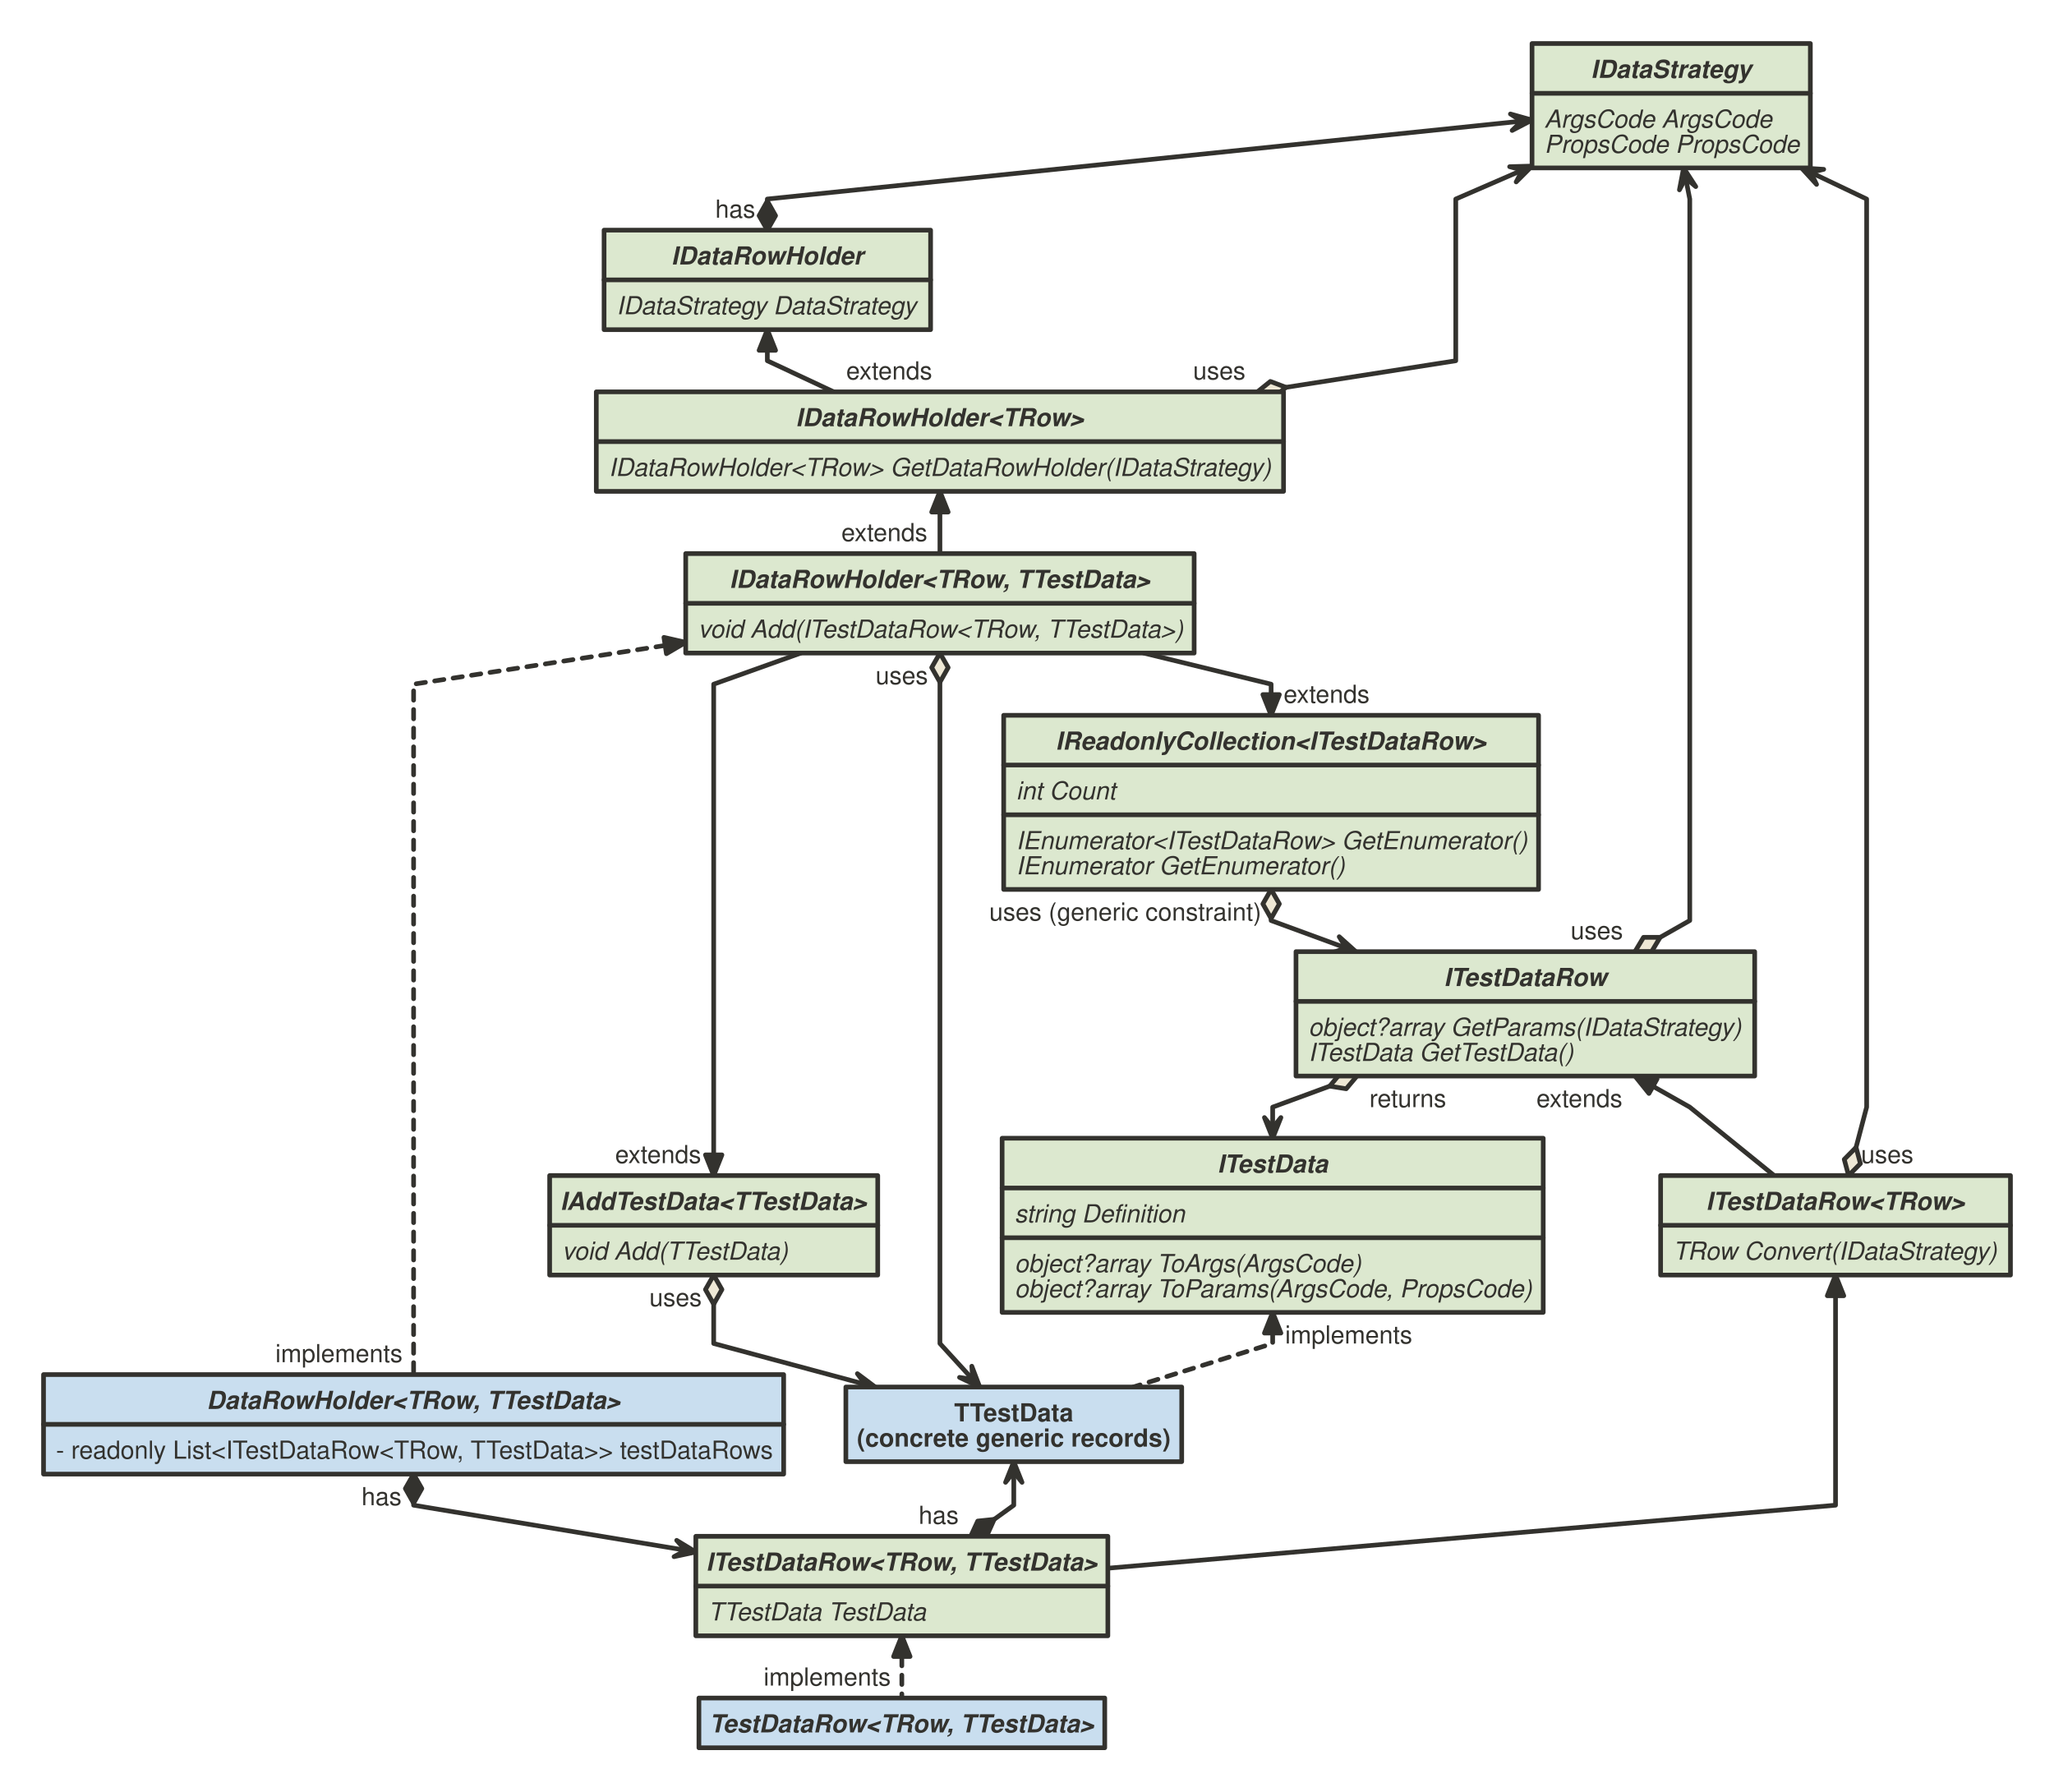
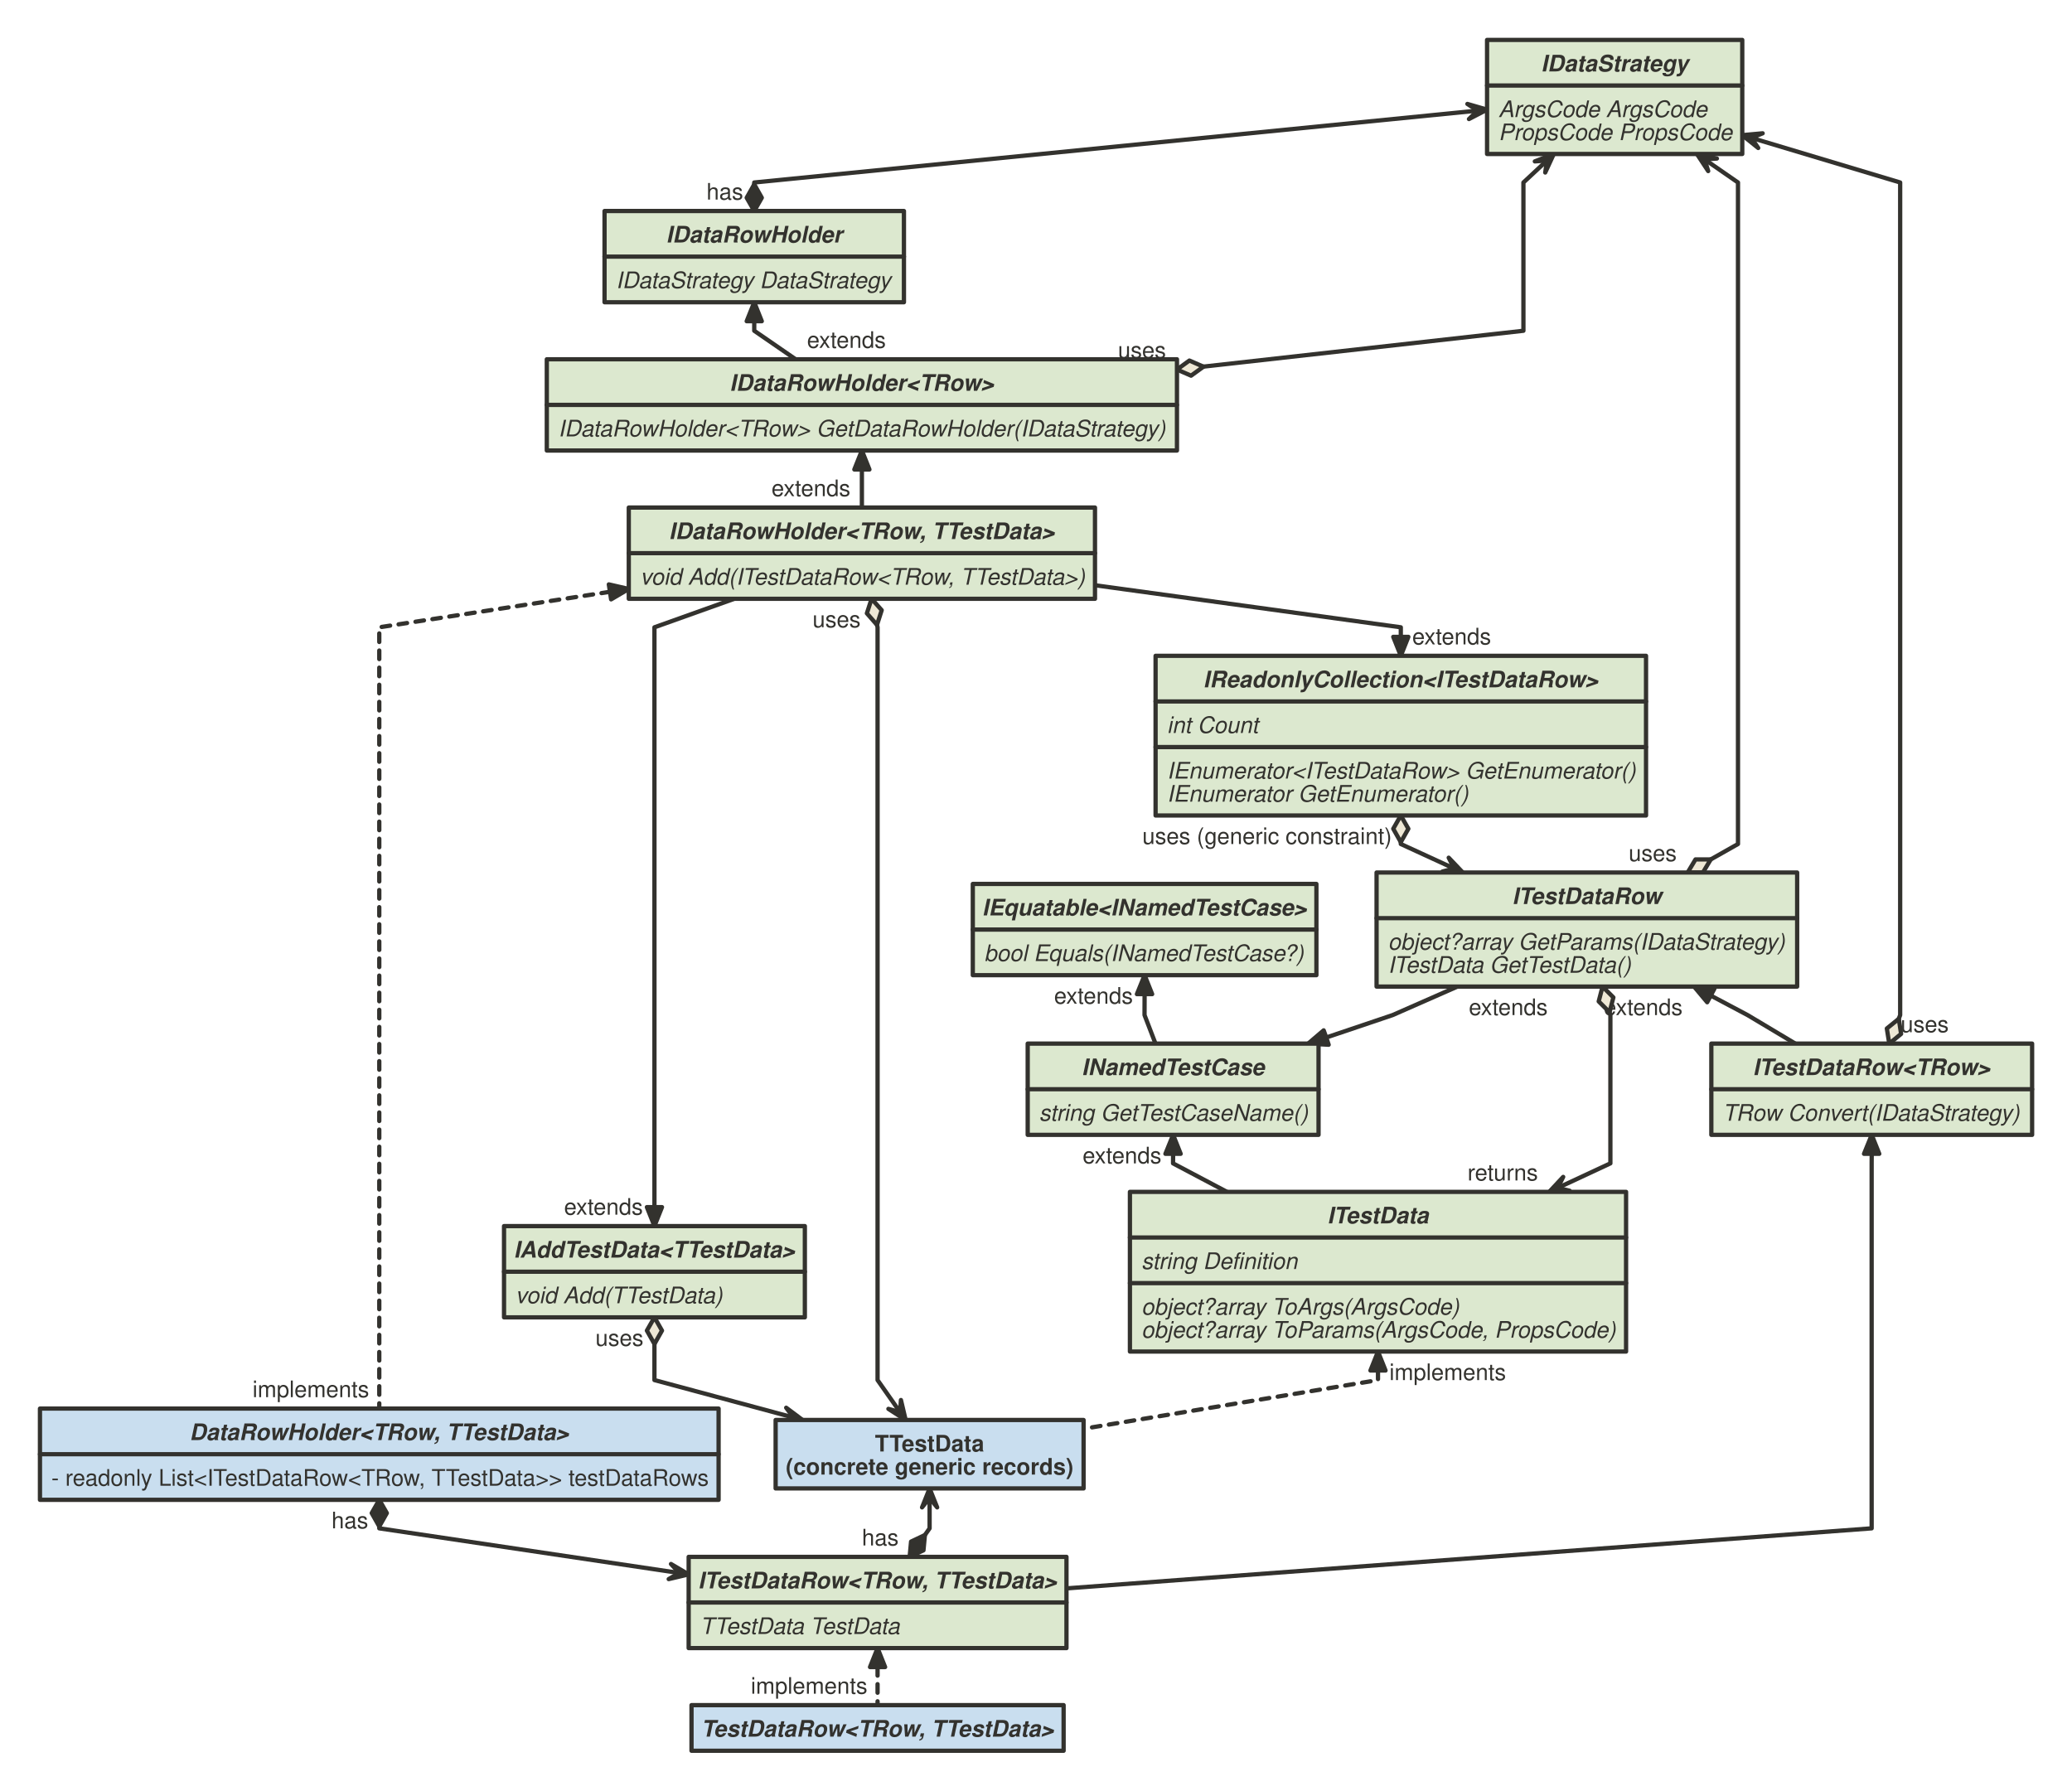
- <svg xmlns="http://www.w3.org/2000/svg" version="1.1" baseProfile="full" width="1321.0" height="1152.0" viewBox="0 0 1321 1152">
+ <svg xmlns="http://www.w3.org/2000/svg" version="1.1" baseProfile="full" width="1453.3" height="1256.0" viewBox="0 0 1453.25 1256">
  <g stroke-width="1.0" text-align="left" font="12pt Helvetica, Arial, sans-serif" font-size="12pt" font-family="Helvetica" font-weight="normal" font-style="normal">
    <g font-family="Helvetica" font-size="12pt" font-weight="bold" font-style="normal" stroke-width="3.0" stroke-linejoin="round" stroke-linecap="round" stroke="#33322E">
      <g stroke="transparent" fill="transparent">
-         <rect x="0.0" y="0.0" height="1152.0" width="1321.0" stroke="none" />
+         <rect x="0.0" y="0.0" height="1256.0" width="1453.3" stroke="none" />
      </g>
      <g transform="translate(8, 8)" fill="#33322E">
        <g transform="translate(20, 20)" fill="#33322E" font-family="Helvetica" font-size="12pt" font-weight="normal" font-style="normal">
-           <text x="204.5" y="940.0" stroke="none">has</text>
-           <path d="M238.0 938.7 L238 940 L412.923 968.968 L412.9 969.0 " fill="none" />
-           <path d="M405.5 973.1 L412.9 969.0 L407.2 962.6 L419.5 970.1 Z" />
+           <text x="711.3" y="676.0" stroke="none">extends</text>
+           <path d="M774.8 669.3 L774.75 684 L782.442 704 L782.4 704.0 " fill="none" />
+           <path d="M780.1 669.3 L774.8 669.3 L769.4 669.3 L774.8 656.0 Z" />
+           <text x="1002.2" y="684.0" stroke="none">extends</text>
+           <path d="M994.2 664.0 L948.75 684 L902.152 699.734 L902.2 699.7 " fill="none" />
+           <path d="M900.4 694.7 L902.2 699.7 L903.9 704.8 L889.5 704.0 Z" />
+           <text x="731.3" y="788.0" stroke="none">extends</text>
+           <path d="M794.8 781.3 L794.75 788 L832.579 808 L832.6 808.0 " fill="none" />
+           <path d="M800.1 781.3 L794.8 781.3 L789.4 781.3 L794.8 768.0 Z" />
+           <text x="204.5" y="1044.0" stroke="none">has</text>
+           <path d="M238.0 1042.7 L238 1044 L448.406 1075.305 L448.4 1075.3 " fill="none" />
+           <path d="M441.0 1079.6 L448.4 1075.3 L442.6 1069.0 L455.0 1076.3 Z" />
          <g fill="#33322E">
-             <path d="M243.3 929.3 L238.0 938.7 L232.7 929.3 L238.0 920.0 Z" />
-           </g>
-           <text x="562.8" y="952.0" stroke="none">has</text>
-           <path d="M624.0 918.7 L624 940 L611.44 949.071 L611.4 949.1 " fill="none" />
+             <path d="M243.3 1033.3 L238.0 1042.7 L232.7 1033.3 L238.0 1024.0 Z" />
+           </g>
+           <text x="576.5" y="1056.0" stroke="none">has</text>
+           <path d="M624.0 1022.7 L624 1044 L620.686 1048.721 L620.7 1048.7 " fill="none" />
          <g fill="#33322E">
-             <path d="M600.8 950.2 L611.4 949.1 L607.0 958.9 L596.3 960.0 Z" />
-           </g>
-           <path d="M629.3 925.3 L624.0 918.7 L618.7 925.3 L624.0 912.0 Z" />
-           <text x="960.1" y="684.0" stroke="none">extends</text>
-           <path d="M1035.1 670.6 L1058.75 684 L1113.026 728 L1113.0 728.0 " fill="none" />
-           <path d="M1037.7 665.9 L1035.1 670.6 L1032.5 675.2 L1023.5 664.0 Z" />
-           <text x="621.1" y="972.5" stroke="none">extends</text>
-           <path d="M1152.5 805.3 L1152.5 836 L1152.5 888 L1152.5 888 L1152.5 940 L1152.5 940 L684.5 980.526 L684.5 980.5 " fill="none" />
-           <path d="M1157.8 805.3 L1152.5 805.3 L1147.2 805.3 L1152.5 792.0 Z" />
-           <text x="1168.9" y="720.0" stroke="none">uses</text>
-           <path d="M1136.6 82.9 L1172.5 100 L1172.5 152 L1172.5 152 L1172.5 204 L1172.5 204 L1172.5 256 L1172.5 256 L1172.5 308 L1172.5 308 L1172.5 360 L1172.5 360 L1172.5 412 L1172.5 412 L1172.5 488 L1172.5 488 L1172.5 564 L1172.5 564 L1172.5 624 L1172.5 624 L1172.5 684 L1172.5 684 L1165.672 709.948 L1165.7 709.9 " fill="none" />
-           <g fill="#eee8d5">
-             <path d="M1158.1 717.6 L1165.7 709.9 L1168.5 720.3 L1160.9 728.0 Z" />
-           </g>
-           <path d="M1144.9 80.9 L1136.6 82.9 L1140.3 90.6 L1130.6 80.0 Z" />
-           <text x="149.1" y="848.0" stroke="none">implements</text>
+             <path d="M611.0 1053.3 L620.7 1048.7 L619.7 1059.4 L610.0 1064.0 Z" />
+           </g>
+           <path d="M629.3 1029.3 L624.0 1022.7 L618.7 1029.3 L624.0 1016.0 Z" />
+           <text x="1096.8" y="684.0" stroke="none">extends</text>
+           <path d="M1171.9 670.3 L1197.75 684 L1231.212 704 L1231.2 704.0 " fill="none" />
+           <path d="M1174.4 665.6 L1171.9 670.3 L1169.4 675.0 L1160.2 664.0 Z" />
+           <text x="656.6" y="1078.1" stroke="none">extends</text>
+           <path d="M1284.8 781.3 L1284.75 788 L1284.75 864 L1284.75 864 L1284.75 940 L1284.75 940 L1284.75 992 L1284.75 992 L1284.75 1044 L1284.75 1044 L720 1086.118 L720.0 1086.1 " fill="none" />
+           <path d="M1290.1 781.3 L1284.8 781.3 L1279.4 781.3 L1284.8 768.0 Z" />
+           <text x="1305.1" y="696.0" stroke="none">uses</text>
+           <path d="M1200.4 68.7 L1304.75 100 L1304.75 152 L1304.75 152 L1304.75 204 L1304.75 204 L1304.75 256 L1304.75 256 L1304.75 308 L1304.75 308 L1304.75 360 L1304.75 360 L1304.75 412 L1304.75 412 L1304.75 488 L1304.75 488 L1304.75 564 L1304.75 564 L1304.75 624 L1304.75 624 L1304.75 684 L1304.75 684 L1303.759 686.578 L1303.8 686.6 " fill="none" />
+           <g fill="#eee8d5">
+             <path d="M1295.4 693.4 L1303.8 686.6 L1305.4 697.2 L1297.1 704.0 Z" />
+           </g>
+           <path d="M1208.3 65.5 L1200.4 68.7 L1205.2 75.8 L1194.0 66.8 Z" />
+           <text x="149.1" y="952.0" stroke="none">implements</text>
          <g stroke-dasharray="6 6">
-             <path d="M399.8 387.1 L238 412 L238 488 L238 488 L238 564 L238 564 L238 624 L238 624 L238 684 L238 684 L238 760 L238 760 L238 836 L238 836 L238 856 L238.0 856.0 " fill="none" />
+             <path d="M399.8 387.1 L238 412 L238 488 L238 488 L238 564 L238 564 L238 624 L238 624 L238 684 L238 684 L238 736 L238 736 L238 788 L238 788 L238 864 L238 864 L238 940 L238 940 L238 960 L238.0 960.0 " fill="none" />
          </g>
          <path d="M400.6 392.4 L399.8 387.1 L399.0 381.9 L413.0 385.1 Z" />
-           <text x="797.5" y="424.0" stroke="none">extends</text>
-           <path d="M707.6 392.0 L789.5 412 L789.5 418.667 L789.5 418.7 " fill="none" />
-           <path d="M784.2 418.7 L789.5 418.7 L794.8 418.7 L789.5 432.0 Z" />
-           <text x="608.2" y="564.0" stroke="none">uses (generic constraint)</text>
-           <path d="M789.5 562.7 L789.5 564 L837.741 581.703 L837.7 581.7 " fill="none" />
-           <path d="M829.6 584.4 L837.7 581.7 L833.3 574.4 L844.0 584.0 Z" />
-           <g fill="#eee8d5">
-             <path d="M794.8 553.3 L789.5 562.7 L784.2 553.3 L789.5 544.0 Z" />
-           </g>
-           <text x="367.6" y="720.0" stroke="none">extends</text>
-           <path d="M487.0 392.0 L431 412 L431 488 L431 488 L431 564 L431 564 L431 624 L431 624 L431 684 L431 684 L431 714.667 L431.0 714.7 " fill="none" />
-           <path d="M425.7 714.7 L431.0 714.7 L436.3 714.7 L431.0 728.0 Z" />
-           <text x="389.6" y="812.0" stroke="none">uses</text>
-           <path d="M431.0 810.7 L431 836 L528.486 862.266 L528.5 862.3 " fill="none" />
-           <path d="M520.7 865.7 L528.5 862.3 L523.4 855.4 L534.9 864.0 Z" />
-           <g fill="#eee8d5">
-             <path d="M436.3 801.3 L431.0 810.7 L425.7 801.3 L431.0 792.0 Z" />
-           </g>
-           <text x="535.1" y="412.0" stroke="none">uses</text>
-           <path d="M576.5 410.7 L576.5 412 L576.5 488 L576.5 488 L576.5 564 L576.5 564 L576.5 624 L576.5 624 L576.5 684 L576.5 684 L576.5 760 L576.5 760 L576.5 836 L576.5 836 L597.581 859.078 L597.6 859.1 " fill="none" />
-           <path d="M589.1 857.8 L597.6 859.1 L597.0 850.6 L602.1 864.0 Z" />
-           <g fill="#eee8d5">
-             <path d="M581.8 401.3 L576.5 410.7 L571.2 401.3 L576.5 392.0 Z" />
-           </g>
-           <text x="463.1" y="1056.0" stroke="none">implements</text>
+           <text x="962.5" y="424.0" stroke="none">extends</text>
+           <path d="M740.0 382.5 L954.5 412 L954.5 418.667 L954.5 418.7 " fill="none" />
+           <path d="M949.2 418.7 L954.5 418.7 L959.8 418.7 L954.5 432.0 Z" />
+           <text x="773.2" y="564.0" stroke="none">uses (generic constraint)</text>
+           <path d="M954.5 562.7 L954.5 564 L991.943 581.215 L991.9 581.2 " fill="none" />
+           <path d="M983.7 583.3 L991.9 581.2 L988.1 573.6 L998.0 584.0 Z" />
+           <g fill="#eee8d5">
+             <path d="M959.8 553.3 L954.5 562.7 L949.2 553.3 L954.5 544.0 Z" />
+           </g>
+           <text x="367.6" y="824.0" stroke="none">extends</text>
+           <path d="M487.0 392.0 L431 412 L431 488 L431 488 L431 564 L431 564 L431 624 L431 624 L431 684 L431 684 L431 736 L431 736 L431 788 L431 788 L431 818.667 L431.0 818.7 " fill="none" />
+           <path d="M425.7 818.7 L431.0 818.7 L436.3 818.7 L431.0 832.0 Z" />
+           <text x="389.6" y="916.0" stroke="none">uses</text>
+           <path d="M431.0 914.7 L431 940 L528.486 966.266 L528.5 966.3 " fill="none" />
+           <path d="M520.7 969.7 L528.5 966.3 L523.4 959.4 L534.9 968.0 Z" />
+           <g fill="#eee8d5">
+             <path d="M436.3 905.3 L431.0 914.7 L425.7 905.3 L431.0 896.0 Z" />
+           </g>
+           <text x="541.9" y="412.0" stroke="none">uses</text>
+           <path d="M587.1 410.3 L587.5 412 L587.5 488 L587.5 488 L587.5 564 L587.5 564 L587.5 624 L587.5 624 L587.5 684 L587.5 684 L587.5 736 L587.5 736 L587.5 788 L587.5 788 L587.5 864 L587.5 864 L587.5 940 L587.5 940 L603.324 962.543 L603.3 962.5 " fill="none" />
+           <path d="M595.1 960.2 L603.3 962.5 L603.9 954.0 L607.2 968.0 Z" />
+           <g fill="#eee8d5">
+             <path d="M590.4 400.0 L587.1 410.3 L580.0 402.2 L583.3 392.0 Z" />
+           </g>
+           <text x="498.6" y="1160.0" stroke="none">implements</text>
          <g stroke-dasharray="6 6">
-             <path d="M552.0 1037.3 L552 1044 L552 1064 L552.0 1064.0 " fill="none" />
-           </g>
-           <path d="M557.3 1037.3 L552.0 1037.3 L546.7 1037.3 L552.0 1024.0 Z" />
-           <text x="798.5" y="836.0" stroke="none">implements</text>
+             <path d="M587.5 1141.3 L587.5 1148 L587.5 1168 L587.5 1168.0 " fill="none" />
+           </g>
+           <path d="M592.8 1141.3 L587.5 1141.3 L582.2 1141.3 L587.5 1128.0 Z" />
+           <text x="946.5" y="940.0" stroke="none">implements</text>
          <g stroke-dasharray="6 6">
-             <path d="M790.5 829.3 L790.5 836 L700.846 864 L700.8 864.0 " fill="none" />
-           </g>
-           <path d="M795.8 829.3 L790.5 829.3 L785.2 829.3 L790.5 816.0 Z" />
-           <text x="852.7" y="684.0" stroke="none">returns</text>
-           <path d="M827.2 670.5 L790.5 684 L790.5 697.333 L790.5 697.3 " fill="none" />
-           <path d="M785.2 690.7 L790.5 697.3 L795.8 690.7 L790.5 704.0 Z" />
-           <g fill="#eee8d5">
-             <path d="M837.8 672.2 L827.2 670.5 L834.1 662.2 L844.7 664.0 Z" />
-           </g>
-           <text x="432.0" y="112.0" stroke="none">has</text>
-           <path d="M950.6 49.9 L465.5 100 L465.5 101.333 L465.5 101.3 " fill="none" />
+             <path d="M938.5 933.3 L938.5 940 L732 974.143 L732.0 974.1 " fill="none" />
+           </g>
+           <path d="M943.8 933.3 L938.5 933.3 L933.2 933.3 L938.5 920.0 Z" />
+           <text x="1001.3" y="800.0" stroke="none">returns</text>
+           <path d="M1100.9 682.0 L1101.5 684 L1101.5 736 L1101.5 736 L1101.5 788 L1101.5 788 L1064.647 805.183 L1064.6 805.2 " fill="none" />
+           <path d="M1068.4 797.5 L1064.6 805.2 L1072.9 807.2 L1058.6 808.0 Z" />
+           <g fill="#eee8d5">
+             <path d="M1103.6 671.6 L1100.9 682.0 L1093.3 674.4 L1096.0 664.0 Z" />
+           </g>
+           <text x="467.5" y="112.0" stroke="none">has</text>
+           <path d="M1008.4 49.6 L501 100 L501 101.333 L501.0 101.3 " fill="none" />
          <g fill="#33322E">
-             <path d="M460.2 110.7 L465.5 101.3 L470.8 110.7 L465.5 120.0 Z" />
-           </g>
-           <path d="M944.5 55.9 L950.6 49.9 L943.4 45.3 L957.3 49.2 Z" />
-           <text x="516.2" y="216.0" stroke="none">extends</text>
-           <path d="M465.5 197.3 L465.5 204 L508.192 224 L508.2 224.0 " fill="none" />
-           <path d="M470.8 197.3 L465.5 197.3 L460.2 197.3 L465.5 184.0 Z" />
+             <path d="M495.7 110.7 L501.0 101.3 L506.3 110.7 L501.0 120.0 Z" />
+           </g>
+           <path d="M1002.3 55.5 L1008.4 49.6 L1001.2 44.9 L1015.0 48.9 Z" />
+           <text x="538.0" y="216.0" stroke="none">extends</text>
+           <path d="M501.0 197.3 L501 204 L530.038 224 L530.0 224.0 " fill="none" />
+           <path d="M506.3 197.3 L501.0 197.3 L495.7 197.3 L501.0 184.0 Z" />
          <text x="513.1" y="320.0" stroke="none">extends</text>
          <path d="M576.5 301.3 L576.5 308 L576.5 328 L576.5 328.0 " fill="none" />
          <path d="M581.8 301.3 L576.5 301.3 L571.2 301.3 L576.5 288.0 Z" />
-           <text x="739.3" y="216.0" stroke="none">uses</text>
-           <path d="M951.1 81.4 L908.25 100 L908.25 152 L908.25 152 L908.25 204 L908.25 204 L799.095 221.109 L799.1 221.1 " fill="none" />
-           <g fill="#eee8d5">
-             <path d="M789.0 217.3 L799.1 221.1 L790.7 227.8 L780.7 224.0 Z" />
-           </g>
-           <path d="M947.1 89.0 L951.1 81.4 L942.9 79.2 L957.3 78.8 Z" />
-           <text x="982.1" y="576.0" stroke="none">uses</text>
-           <path d="M1056.1 86.5 L1058.75 100 L1058.75 152 L1058.75 152 L1058.75 204 L1058.75 204 L1058.75 256 L1058.75 256 L1058.75 308 L1058.75 308 L1058.75 360 L1058.75 360 L1058.75 412 L1058.75 412 L1058.75 488 L1058.75 488 L1058.75 564 L1058.75 564 L1039.735 574.788 L1039.7 574.8 " fill="none" />
-           <g fill="#eee8d5">
-             <path d="M1029.0 574.8 L1039.7 574.8 L1034.2 584.0 L1023.5 584.0 Z" />
-           </g>
-           <path d="M1062.6 92.0 L1056.1 86.5 L1052.1 94.1 L1054.8 80.0 Z" />
+           <text x="756.1" y="223.2" stroke="none">uses</text>
+           <path d="M1057.0 84.6 L1040.5 100 L1040.5 152 L1040.5 152 L1040.5 204 L1040.5 204 L816.051 229.154 L816.1 229.2 " fill="none" />
+           <g fill="#eee8d5">
+             <path d="M806.2 224.9 L816.1 229.2 L807.4 235.5 L797.5 231.2 Z" />
+           </g>
+           <path d="M1055.8 93.0 L1057.0 84.6 L1048.5 85.2 L1061.8 80.0 Z" />
+           <text x="1114.3" y="576.0" stroke="none">uses</text>
+           <path d="M1167.6 83.8 L1191 100 L1191 152 L1191 152 L1191 204 L1191 204 L1191 256 L1191 256 L1191 308 L1191 308 L1191 360 L1191 360 L1191 412 L1191 412 L1191 488 L1191 488 L1191 564 L1191 564 L1171.911 574.805 L1171.9 574.8 " fill="none" />
+           <g fill="#eee8d5">
+             <path d="M1161.2 574.8 L1171.9 574.8 L1166.4 584.0 L1155.7 584.0 Z" />
+           </g>
+           <path d="M1176.2 83.2 L1167.6 83.8 L1170.1 92.0 L1162.2 80.0 Z" />
          <g data-name="ITestData">
            <g fill="#DCE8CF" stroke="#33322E" data-name="ITestData">
-               <rect x="616.5" y="704.0" height="112.0" width="348.0" data-name="ITestData" />
-               <path d="M616.5 736.0 L964.5 736.0" fill="none" data-name="ITestData" />
-               <path d="M616.5 768.0 L964.5 768.0" fill="none" data-name="ITestData" />
-             </g>
-             <g transform="translate(616.5, 704)" font-family="Helvetica" font-size="12pt" font-weight="bold" font-style="italic" data-name="ITestData" data-compartment="0">
+               <rect x="764.5" y="808.0" height="112.0" width="348.0" data-name="ITestData" />
+               <path d="M764.5 840.0 L1112.5 840.0" fill="none" data-name="ITestData" />
+               <path d="M764.5 872.0 L1112.5 872.0" fill="none" data-name="ITestData" />
+             </g>
+             <g transform="translate(764.5, 808)" font-family="Helvetica" font-size="12pt" font-weight="bold" font-style="italic" data-name="ITestData" data-compartment="0">
              <g transform="translate(8, 8)" fill="#33322E" text-align="center" data-name="ITestData" data-compartment="0">
                <text x="166.0" y="14.1" stroke="none" text-anchor="middle" data-name="ITestData" data-compartment="0">ITestData</text>
              </g>
            </g>
-             <g transform="translate(616.5, 736)" font-family="Helvetica" font-size="12pt" font-weight="normal" font-style="italic" data-name="ITestData" data-compartment="1">
+             <g transform="translate(764.5, 840)" font-family="Helvetica" font-size="12pt" font-weight="normal" font-style="italic" data-name="ITestData" data-compartment="1">
              <g transform="translate(8, 8)" fill="#33322E" text-align="left" data-name="ITestData" data-compartment="1">
                <text x="0.0" y="14.1" stroke="none" data-name="ITestData" data-compartment="1">string Definition</text>
              </g>
            </g>
-             <g transform="translate(616.5, 768)" font-family="Helvetica" font-size="12pt" font-weight="normal" font-style="italic" data-name="ITestData" data-compartment="2">
+             <g transform="translate(764.5, 872)" font-family="Helvetica" font-size="12pt" font-weight="normal" font-style="italic" data-name="ITestData" data-compartment="2">
              <g transform="translate(8, 8)" fill="#33322E" text-align="left" data-name="ITestData" data-compartment="2">
                <text x="0.0" y="14.1" stroke="none" data-name="ITestData" data-compartment="2">object?array ToArgs(ArgsCode)</text>
                <text x="0.0" y="30.3" stroke="none" data-name="ITestData" data-compartment="2">object?array ToParams(ArgsCode, PropsCode)</text>
              </g>
            </g>
          </g>
          <g data-name="IDataStrategy">
            <g fill="#DCE8CF" stroke="#33322E" data-name="IDataStrategy">
-               <rect x="957.3" y="0.0" height="80.0" width="179.0" data-name="IDataStrategy" />
-               <path d="M957.3 32.0 L1136.3 32.0" fill="none" data-name="IDataStrategy" />
-             </g>
-             <g transform="translate(957.25, 0)" font-family="Helvetica" font-size="12pt" font-weight="bold" font-style="italic" data-name="IDataStrategy" data-compartment="0">
+               <rect x="1015.0" y="0.0" height="80.0" width="179.0" data-name="IDataStrategy" />
+               <path d="M1015.0 32.0 L1194.0 32.0" fill="none" data-name="IDataStrategy" />
+             </g>
+             <g transform="translate(1015, 0)" font-family="Helvetica" font-size="12pt" font-weight="bold" font-style="italic" data-name="IDataStrategy" data-compartment="0">
              <g transform="translate(8, 8)" fill="#33322E" text-align="center" data-name="IDataStrategy" data-compartment="0">
                <text x="81.5" y="14.1" stroke="none" text-anchor="middle" data-name="IDataStrategy" data-compartment="0">IDataStrategy</text>
              </g>
            </g>
-             <g transform="translate(957.25, 32)" font-family="Helvetica" font-size="12pt" font-weight="normal" font-style="italic" data-name="IDataStrategy" data-compartment="1">
+             <g transform="translate(1015, 32)" font-family="Helvetica" font-size="12pt" font-weight="normal" font-style="italic" data-name="IDataStrategy" data-compartment="1">
              <g transform="translate(8, 8)" fill="#33322E" text-align="left" data-name="IDataStrategy" data-compartment="1">
                <text x="0.0" y="14.1" stroke="none" data-name="IDataStrategy" data-compartment="1">ArgsCode ArgsCode</text>
                <text x="0.0" y="30.3" stroke="none" data-name="IDataStrategy" data-compartment="1">PropsCode PropsCode</text>
              </g>
            </g>
          </g>
+           <g data-name="IEquatable&lt;INamedTestCase&gt;">
+             <g fill="#DCE8CF" stroke="#33322E" data-name="IEquatable&lt;INamedTestCase&gt;">
+               <rect x="654.3" y="592.0" height="64.0" width="241.0" data-name="IEquatable&lt;INamedTestCase&gt;" />
+               <path d="M654.3 624.0 L895.3 624.0" fill="none" data-name="IEquatable&lt;INamedTestCase&gt;" />
+             </g>
+             <g transform="translate(654.25, 592)" font-family="Helvetica" font-size="12pt" font-weight="bold" font-style="italic" data-name="IEquatable&lt;INamedTestCase&gt;" data-compartment="0">
+               <g transform="translate(8, 8)" fill="#33322E" text-align="center" data-name="IEquatable&lt;INamedTestCase&gt;" data-compartment="0">
+                 <text x="112.5" y="14.1" stroke="none" text-anchor="middle" data-name="IEquatable&lt;INamedTestCase&gt;" data-compartment="0">IEquatable&lt;INamedTestCase&gt;</text>
+               </g>
+             </g>
+             <g transform="translate(654.25, 624)" font-family="Helvetica" font-size="12pt" font-weight="normal" font-style="italic" data-name="IEquatable&lt;INamedTestCase&gt;" data-compartment="1">
+               <g transform="translate(8, 8)" fill="#33322E" text-align="left" data-name="IEquatable&lt;INamedTestCase&gt;" data-compartment="1">
+                 <text x="0.0" y="14.1" stroke="none" data-name="IEquatable&lt;INamedTestCase&gt;" data-compartment="1">bool Equals(INamedTestCase?)</text>
+               </g>
+             </g>
+           </g>
+           <g data-name="INamedTestCase">
+             <g fill="#DCE8CF" stroke="#33322E" data-name="INamedTestCase">
+               <rect x="692.8" y="704.0" height="64.0" width="204.0" data-name="INamedTestCase" />
+               <path d="M692.8 736.0 L896.8 736.0" fill="none" data-name="INamedTestCase" />
+             </g>
+             <g transform="translate(692.75, 704)" font-family="Helvetica" font-size="12pt" font-weight="bold" font-style="italic" data-name="INamedTestCase" data-compartment="0">
+               <g transform="translate(8, 8)" fill="#33322E" text-align="center" data-name="INamedTestCase" data-compartment="0">
+                 <text x="94.0" y="14.1" stroke="none" text-anchor="middle" data-name="INamedTestCase" data-compartment="0">INamedTestCase</text>
+               </g>
+             </g>
+             <g transform="translate(692.75, 736)" font-family="Helvetica" font-size="12pt" font-weight="normal" font-style="italic" data-name="INamedTestCase" data-compartment="1">
+               <g transform="translate(8, 8)" fill="#33322E" text-align="left" data-name="INamedTestCase" data-compartment="1">
+                 <text x="0.0" y="14.1" stroke="none" data-name="INamedTestCase" data-compartment="1">string GetTestCaseName()</text>
+               </g>
+             </g>
+           </g>
          <g data-name="IAddTestData&lt;TTestData&gt;">
            <g fill="#DCE8CF" stroke="#33322E" data-name="IAddTestData&lt;TTestData&gt;">
-               <rect x="325.5" y="728.0" height="64.0" width="211.0" data-name="IAddTestData&lt;TTestData&gt;" />
-               <path d="M325.5 760.0 L536.5 760.0" fill="none" data-name="IAddTestData&lt;TTestData&gt;" />
-             </g>
-             <g transform="translate(325.5, 728)" font-family="Helvetica" font-size="12pt" font-weight="bold" font-style="italic" data-name="IAddTestData&lt;TTestData&gt;" data-compartment="0">
+               <rect x="325.5" y="832.0" height="64.0" width="211.0" data-name="IAddTestData&lt;TTestData&gt;" />
+               <path d="M325.5 864.0 L536.5 864.0" fill="none" data-name="IAddTestData&lt;TTestData&gt;" />
+             </g>
+             <g transform="translate(325.5, 832)" font-family="Helvetica" font-size="12pt" font-weight="bold" font-style="italic" data-name="IAddTestData&lt;TTestData&gt;" data-compartment="0">
              <g transform="translate(8, 8)" fill="#33322E" text-align="center" data-name="IAddTestData&lt;TTestData&gt;" data-compartment="0">
                <text x="97.5" y="14.1" stroke="none" text-anchor="middle" data-name="IAddTestData&lt;TTestData&gt;" data-compartment="0">IAddTestData&lt;TTestData&gt;</text>
              </g>
            </g>
-             <g transform="translate(325.5, 760)" font-family="Helvetica" font-size="12pt" font-weight="normal" font-style="italic" data-name="IAddTestData&lt;TTestData&gt;" data-compartment="1">
+             <g transform="translate(325.5, 864)" font-family="Helvetica" font-size="12pt" font-weight="normal" font-style="italic" data-name="IAddTestData&lt;TTestData&gt;" data-compartment="1">
              <g transform="translate(8, 8)" fill="#33322E" text-align="left" data-name="IAddTestData&lt;TTestData&gt;" data-compartment="1">
                <text x="0.0" y="14.1" stroke="none" data-name="IAddTestData&lt;TTestData&gt;" data-compartment="1">void Add(TTestData)</text>
              </g>
            </g>
          </g>
          <g data-name="IDataRowHolder">
            <g fill="#DCE8CF" stroke="#33322E" data-name="IDataRowHolder">
-               <rect x="360.5" y="120.0" height="64.0" width="210.0" data-name="IDataRowHolder" />
-               <path d="M360.5 152.0 L570.5 152.0" fill="none" data-name="IDataRowHolder" />
-             </g>
-             <g transform="translate(360.5, 120)" font-family="Helvetica" font-size="12pt" font-weight="bold" font-style="italic" data-name="IDataRowHolder" data-compartment="0">
+               <rect x="396.0" y="120.0" height="64.0" width="210.0" data-name="IDataRowHolder" />
+               <path d="M396.0 152.0 L606.0 152.0" fill="none" data-name="IDataRowHolder" />
+             </g>
+             <g transform="translate(396, 120)" font-family="Helvetica" font-size="12pt" font-weight="bold" font-style="italic" data-name="IDataRowHolder" data-compartment="0">
              <g transform="translate(8, 8)" fill="#33322E" text-align="center" data-name="IDataRowHolder" data-compartment="0">
                <text x="97.0" y="14.1" stroke="none" text-anchor="middle" data-name="IDataRowHolder" data-compartment="0">IDataRowHolder</text>
              </g>
            </g>
-             <g transform="translate(360.5, 152)" font-family="Helvetica" font-size="12pt" font-weight="normal" font-style="italic" data-name="IDataRowHolder" data-compartment="1">
+             <g transform="translate(396, 152)" font-family="Helvetica" font-size="12pt" font-weight="normal" font-style="italic" data-name="IDataRowHolder" data-compartment="1">
              <g transform="translate(8, 8)" fill="#33322E" text-align="left" data-name="IDataRowHolder" data-compartment="1">
                <text x="0.0" y="14.1" stroke="none" data-name="IDataRowHolder" data-compartment="1">IDataStrategy DataStrategy</text>
              </g>
            </g>
          </g>
          <g data-name="IDataRowHolder&lt;TRow&gt;">
            <g fill="#DCE8CF" stroke="#33322E" data-name="IDataRowHolder&lt;TRow&gt;">
              <rect x="355.5" y="224.0" height="64.0" width="442.0" data-name="IDataRowHolder&lt;TRow&gt;" />
              <path d="M355.5 256.0 L797.5 256.0" fill="none" data-name="IDataRowHolder&lt;TRow&gt;" />
            </g>
            <g transform="translate(355.5, 224)" font-family="Helvetica" font-size="12pt" font-weight="bold" font-style="italic" data-name="IDataRowHolder&lt;TRow&gt;" data-compartment="0">
              <g transform="translate(8, 8)" fill="#33322E" text-align="center" data-name="IDataRowHolder&lt;TRow&gt;" data-compartment="0">
                <text x="213.0" y="14.1" stroke="none" text-anchor="middle" data-name="IDataRowHolder&lt;TRow&gt;" data-compartment="0">IDataRowHolder&lt;TRow&gt;</text>
              </g>
            </g>
            <g transform="translate(355.5, 256)" font-family="Helvetica" font-size="12pt" font-weight="normal" font-style="italic" data-name="IDataRowHolder&lt;TRow&gt;" data-compartment="1">
              <g transform="translate(8, 8)" fill="#33322E" text-align="left" data-name="IDataRowHolder&lt;TRow&gt;" data-compartment="1">
                <text x="0.0" y="14.1" stroke="none" data-name="IDataRowHolder&lt;TRow&gt;" data-compartment="1">IDataRowHolder&lt;TRow&gt; GetDataRowHolder(IDataStrategy)</text>
              </g>
            </g>
          </g>
          <g data-name="IDataRowHolder&lt;TRow, TTestData&gt;">
            <g fill="#DCE8CF" stroke="#33322E" data-name="IDataRowHolder&lt;TRow, TTestData&gt;">
              <rect x="413.0" y="328.0" height="64.0" width="327.0" data-name="IDataRowHolder&lt;TRow, TTestData&gt;" />
              <path d="M413.0 360.0 L740.0 360.0" fill="none" data-name="IDataRowHolder&lt;TRow, TTestData&gt;" />
            </g>
            <g transform="translate(413, 328)" font-family="Helvetica" font-size="12pt" font-weight="bold" font-style="italic" data-name="IDataRowHolder&lt;TRow, TTestData&gt;" data-compartment="0">
              <g transform="translate(8, 8)" fill="#33322E" text-align="center" data-name="IDataRowHolder&lt;TRow, TTestData&gt;" data-compartment="0">
                <text x="155.5" y="14.1" stroke="none" text-anchor="middle" data-name="IDataRowHolder&lt;TRow, TTestData&gt;" data-compartment="0">IDataRowHolder&lt;TRow, TTestData&gt;</text>
              </g>
            </g>
            <g transform="translate(413, 360)" font-family="Helvetica" font-size="12pt" font-weight="normal" font-style="italic" data-name="IDataRowHolder&lt;TRow, TTestData&gt;" data-compartment="1">
              <g transform="translate(8, 8)" fill="#33322E" text-align="left" data-name="IDataRowHolder&lt;TRow, TTestData&gt;" data-compartment="1">
                <text x="0.0" y="14.1" stroke="none" data-name="IDataRowHolder&lt;TRow, TTestData&gt;" data-compartment="1">void Add(ITestDataRow&lt;TRow, TTestData&gt;)</text>
              </g>
            </g>
          </g>
          <g data-name="DataRowHolder&lt;TRow, TTestData&gt;">
            <g fill="#C9DEEF" stroke="#33322E" data-name="DataRowHolder&lt;TRow, TTestData&gt;">
-               <rect x="0.0" y="856.0" height="64.0" width="476.0" data-name="DataRowHolder&lt;TRow, TTestData&gt;" />
-               <path d="M0.0 888.0 L476.0 888.0" fill="none" data-name="DataRowHolder&lt;TRow, TTestData&gt;" />
-             </g>
-             <g transform="translate(0, 856)" font-family="Helvetica" font-size="12pt" font-weight="bold" font-style="italic" data-name="DataRowHolder&lt;TRow, TTestData&gt;" data-compartment="0">
+               <rect x="0.0" y="960.0" height="64.0" width="476.0" data-name="DataRowHolder&lt;TRow, TTestData&gt;" />
+               <path d="M0.0 992.0 L476.0 992.0" fill="none" data-name="DataRowHolder&lt;TRow, TTestData&gt;" />
+             </g>
+             <g transform="translate(0, 960)" font-family="Helvetica" font-size="12pt" font-weight="bold" font-style="italic" data-name="DataRowHolder&lt;TRow, TTestData&gt;" data-compartment="0">
              <g transform="translate(8, 8)" fill="#33322E" text-align="center" data-name="DataRowHolder&lt;TRow, TTestData&gt;" data-compartment="0">
                <text x="230.0" y="14.1" stroke="none" text-anchor="middle" data-name="DataRowHolder&lt;TRow, TTestData&gt;" data-compartment="0">DataRowHolder&lt;TRow, TTestData&gt;</text>
              </g>
            </g>
-             <g transform="translate(0, 888)" font-family="Helvetica" font-size="12pt" font-weight="normal" font-style="normal" data-name="DataRowHolder&lt;TRow, TTestData&gt;" data-compartment="1">
+             <g transform="translate(0, 992)" font-family="Helvetica" font-size="12pt" font-weight="normal" font-style="normal" data-name="DataRowHolder&lt;TRow, TTestData&gt;" data-compartment="1">
              <g transform="translate(8, 8)" fill="#33322E" text-align="left" data-name="DataRowHolder&lt;TRow, TTestData&gt;" data-compartment="1">
                <text x="0.0" y="14.1" stroke="none" data-name="DataRowHolder&lt;TRow, TTestData&gt;" data-compartment="1">- readonly List&lt;ITestDataRow&lt;TRow, TTestData&gt;&gt; testDataRows</text>
              </g>
            </g>
          </g>
          <g data-name="ITestDataRow&lt;TRow, TTestData&gt;">
            <g fill="#DCE8CF" stroke="#33322E" data-name="ITestDataRow&lt;TRow, TTestData&gt;">
-               <rect x="419.5" y="960.0" height="64.0" width="265.0" data-name="ITestDataRow&lt;TRow, TTestData&gt;" />
-               <path d="M419.5 992.0 L684.5 992.0" fill="none" data-name="ITestDataRow&lt;TRow, TTestData&gt;" />
-             </g>
-             <g transform="translate(419.5, 960)" font-family="Helvetica" font-size="12pt" font-weight="bold" font-style="italic" data-name="ITestDataRow&lt;TRow, TTestData&gt;" data-compartment="0">
+               <rect x="455.0" y="1064.0" height="64.0" width="265.0" data-name="ITestDataRow&lt;TRow, TTestData&gt;" />
+               <path d="M455.0 1096.0 L720.0 1096.0" fill="none" data-name="ITestDataRow&lt;TRow, TTestData&gt;" />
+             </g>
+             <g transform="translate(455, 1064)" font-family="Helvetica" font-size="12pt" font-weight="bold" font-style="italic" data-name="ITestDataRow&lt;TRow, TTestData&gt;" data-compartment="0">
              <g transform="translate(8, 8)" fill="#33322E" text-align="center" data-name="ITestDataRow&lt;TRow, TTestData&gt;" data-compartment="0">
                <text x="124.5" y="14.1" stroke="none" text-anchor="middle" data-name="ITestDataRow&lt;TRow, TTestData&gt;" data-compartment="0">ITestDataRow&lt;TRow, TTestData&gt;</text>
              </g>
            </g>
-             <g transform="translate(419.5, 992)" font-family="Helvetica" font-size="12pt" font-weight="normal" font-style="italic" data-name="ITestDataRow&lt;TRow, TTestData&gt;" data-compartment="1">
+             <g transform="translate(455, 1096)" font-family="Helvetica" font-size="12pt" font-weight="normal" font-style="italic" data-name="ITestDataRow&lt;TRow, TTestData&gt;" data-compartment="1">
              <g transform="translate(8, 8)" fill="#33322E" text-align="left" data-name="ITestDataRow&lt;TRow, TTestData&gt;" data-compartment="1">
                <text x="0.0" y="14.1" stroke="none" data-name="ITestDataRow&lt;TRow, TTestData&gt;" data-compartment="1">TTestData TestData</text>
              </g>
            </g>
          </g>
          <g data-name="ITestDataRow&lt;TRow&gt;">
            <g fill="#DCE8CF" stroke="#33322E" data-name="ITestDataRow&lt;TRow&gt;">
-               <rect x="1040.0" y="728.0" height="64.0" width="225.0" data-name="ITestDataRow&lt;TRow&gt;" />
-               <path d="M1040.0 760.0 L1265.0 760.0" fill="none" data-name="ITestDataRow&lt;TRow&gt;" />
-             </g>
-             <g transform="translate(1040, 728)" font-family="Helvetica" font-size="12pt" font-weight="bold" font-style="italic" data-name="ITestDataRow&lt;TRow&gt;" data-compartment="0">
+               <rect x="1172.3" y="704.0" height="64.0" width="225.0" data-name="ITestDataRow&lt;TRow&gt;" />
+               <path d="M1172.3 736.0 L1397.3 736.0" fill="none" data-name="ITestDataRow&lt;TRow&gt;" />
+             </g>
+             <g transform="translate(1172.25, 704)" font-family="Helvetica" font-size="12pt" font-weight="bold" font-style="italic" data-name="ITestDataRow&lt;TRow&gt;" data-compartment="0">
              <g transform="translate(8, 8)" fill="#33322E" text-align="center" data-name="ITestDataRow&lt;TRow&gt;" data-compartment="0">
                <text x="104.5" y="14.1" stroke="none" text-anchor="middle" data-name="ITestDataRow&lt;TRow&gt;" data-compartment="0">ITestDataRow&lt;TRow&gt;</text>
              </g>
            </g>
-             <g transform="translate(1040, 760)" font-family="Helvetica" font-size="12pt" font-weight="normal" font-style="italic" data-name="ITestDataRow&lt;TRow&gt;" data-compartment="1">
+             <g transform="translate(1172.25, 736)" font-family="Helvetica" font-size="12pt" font-weight="normal" font-style="italic" data-name="ITestDataRow&lt;TRow&gt;" data-compartment="1">
              <g transform="translate(8, 8)" fill="#33322E" text-align="left" data-name="ITestDataRow&lt;TRow&gt;" data-compartment="1">
                <text x="0.0" y="14.1" stroke="none" data-name="ITestDataRow&lt;TRow&gt;" data-compartment="1">TRow Convert(IDataStrategy)</text>
              </g>
            </g>
          </g>
          <g data-name="TestDataRow&lt;TRow, TTestData&gt;">
            <g fill="#C9DEEF" stroke="#33322E" data-name="TestDataRow&lt;TRow, TTestData&gt;">
-               <rect x="421.5" y="1064.0" height="32.0" width="261.0" data-name="TestDataRow&lt;TRow, TTestData&gt;" />
-             </g>
-             <g transform="translate(421.5, 1064)" font-family="Helvetica" font-size="12pt" font-weight="bold" font-style="italic" data-name="TestDataRow&lt;TRow, TTestData&gt;" data-compartment="0">
+               <rect x="457.0" y="1168.0" height="32.0" width="261.0" data-name="TestDataRow&lt;TRow, TTestData&gt;" />
+             </g>
+             <g transform="translate(457, 1168)" font-family="Helvetica" font-size="12pt" font-weight="bold" font-style="italic" data-name="TestDataRow&lt;TRow, TTestData&gt;" data-compartment="0">
              <g transform="translate(8, 8)" fill="#33322E" text-align="center" data-name="TestDataRow&lt;TRow, TTestData&gt;" data-compartment="0">
                <text x="122.5" y="14.1" stroke="none" text-anchor="middle" data-name="TestDataRow&lt;TRow, TTestData&gt;" data-compartment="0">TestDataRow&lt;TRow, TTestData&gt;</text>
              </g>
            </g>
          </g>
          <g data-name="TTestData">
            <g fill="#C9DEEF" stroke="#33322E" data-name="TTestData">
-               <rect x="516.0" y="864.0" height="48.0" width="216.0" data-name="TTestData" />
-             </g>
-             <g transform="translate(516, 864)" font-family="Helvetica" font-size="12pt" font-weight="bold" font-style="normal" data-name="TTestData" data-compartment="0">
+               <rect x="516.0" y="968.0" height="48.0" width="216.0" data-name="TTestData" />
+             </g>
+             <g transform="translate(516, 968)" font-family="Helvetica" font-size="12pt" font-weight="bold" font-style="normal" data-name="TTestData" data-compartment="0">
              <g transform="translate(8, 8)" fill="#33322E" text-align="center" data-name="TTestData" data-compartment="0">
                <text x="100.0" y="14.1" stroke="none" text-anchor="middle" data-name="TTestData" data-compartment="0">TTestData</text>
                <text x="100.0" y="30.3" stroke="none" text-anchor="middle" data-name="TTestData" data-compartment="0">(concrete generic records)</text>
              </g>
            </g>
          </g>
          <g data-name="IReadonlyCollection&lt;ITestDataRow&gt;">
            <g fill="#DCE8CF" stroke="#33322E" data-name="IReadonlyCollection&lt;ITestDataRow&gt;">
-               <rect x="617.5" y="432.0" height="112.0" width="344.0" data-name="IReadonlyCollection&lt;ITestDataRow&gt;" />
-               <path d="M617.5 464.0 L961.5 464.0" fill="none" data-name="IReadonlyCollection&lt;ITestDataRow&gt;" />
-               <path d="M617.5 496.0 L961.5 496.0" fill="none" data-name="IReadonlyCollection&lt;ITestDataRow&gt;" />
-             </g>
-             <g transform="translate(617.5, 432)" font-family="Helvetica" font-size="12pt" font-weight="bold" font-style="italic" data-name="IReadonlyCollection&lt;ITestDataRow&gt;" data-compartment="0">
+               <rect x="782.5" y="432.0" height="112.0" width="344.0" data-name="IReadonlyCollection&lt;ITestDataRow&gt;" />
+               <path d="M782.5 464.0 L1126.5 464.0" fill="none" data-name="IReadonlyCollection&lt;ITestDataRow&gt;" />
+               <path d="M782.5 496.0 L1126.5 496.0" fill="none" data-name="IReadonlyCollection&lt;ITestDataRow&gt;" />
+             </g>
+             <g transform="translate(782.5, 432)" font-family="Helvetica" font-size="12pt" font-weight="bold" font-style="italic" data-name="IReadonlyCollection&lt;ITestDataRow&gt;" data-compartment="0">
              <g transform="translate(8, 8)" fill="#33322E" text-align="center" data-name="IReadonlyCollection&lt;ITestDataRow&gt;" data-compartment="0">
                <text x="164.0" y="14.1" stroke="none" text-anchor="middle" data-name="IReadonlyCollection&lt;ITestDataRow&gt;" data-compartment="0">IReadonlyCollection&lt;ITestDataRow&gt;</text>
              </g>
            </g>
-             <g transform="translate(617.5, 464)" font-family="Helvetica" font-size="12pt" font-weight="normal" font-style="italic" data-name="IReadonlyCollection&lt;ITestDataRow&gt;" data-compartment="1">
+             <g transform="translate(782.5, 464)" font-family="Helvetica" font-size="12pt" font-weight="normal" font-style="italic" data-name="IReadonlyCollection&lt;ITestDataRow&gt;" data-compartment="1">
              <g transform="translate(8, 8)" fill="#33322E" text-align="left" data-name="IReadonlyCollection&lt;ITestDataRow&gt;" data-compartment="1">
                <text x="0.0" y="14.1" stroke="none" data-name="IReadonlyCollection&lt;ITestDataRow&gt;" data-compartment="1">int Count</text>
              </g>
            </g>
-             <g transform="translate(617.5, 496)" font-family="Helvetica" font-size="12pt" font-weight="normal" font-style="italic" data-name="IReadonlyCollection&lt;ITestDataRow&gt;" data-compartment="2">
+             <g transform="translate(782.5, 496)" font-family="Helvetica" font-size="12pt" font-weight="normal" font-style="italic" data-name="IReadonlyCollection&lt;ITestDataRow&gt;" data-compartment="2">
              <g transform="translate(8, 8)" fill="#33322E" text-align="left" data-name="IReadonlyCollection&lt;ITestDataRow&gt;" data-compartment="2">
                <text x="0.0" y="14.1" stroke="none" data-name="IReadonlyCollection&lt;ITestDataRow&gt;" data-compartment="2">IEnumerator&lt;ITestDataRow&gt; GetEnumerator()</text>
                <text x="0.0" y="30.3" stroke="none" data-name="IReadonlyCollection&lt;ITestDataRow&gt;" data-compartment="2">IEnumerator GetEnumerator()</text>
              </g>
            </g>
          </g>
          <g data-name="ITestDataRow">
            <g fill="#DCE8CF" stroke="#33322E" data-name="ITestDataRow">
-               <rect x="805.5" y="584.0" height="80.0" width="295.0" data-name="ITestDataRow" />
-               <path d="M805.5 616.0 L1100.5 616.0" fill="none" data-name="ITestDataRow" />
-             </g>
-             <g transform="translate(805.5, 584)" font-family="Helvetica" font-size="12pt" font-weight="bold" font-style="italic" data-name="ITestDataRow" data-compartment="0">
+               <rect x="937.5" y="584.0" height="80.0" width="295.0" data-name="ITestDataRow" />
+               <path d="M937.5 616.0 L1232.5 616.0" fill="none" data-name="ITestDataRow" />
+             </g>
+             <g transform="translate(937.5, 584)" font-family="Helvetica" font-size="12pt" font-weight="bold" font-style="italic" data-name="ITestDataRow" data-compartment="0">
              <g transform="translate(8, 8)" fill="#33322E" text-align="center" data-name="ITestDataRow" data-compartment="0">
                <text x="139.5" y="14.1" stroke="none" text-anchor="middle" data-name="ITestDataRow" data-compartment="0">ITestDataRow</text>
              </g>
            </g>
-             <g transform="translate(805.5, 616)" font-family="Helvetica" font-size="12pt" font-weight="normal" font-style="italic" data-name="ITestDataRow" data-compartment="1">
+             <g transform="translate(937.5, 616)" font-family="Helvetica" font-size="12pt" font-weight="normal" font-style="italic" data-name="ITestDataRow" data-compartment="1">
              <g transform="translate(8, 8)" fill="#33322E" text-align="left" data-name="ITestDataRow" data-compartment="1">
                <text x="0.0" y="14.1" stroke="none" data-name="ITestDataRow" data-compartment="1">object?array GetParams(IDataStrategy)</text>
                <text x="0.0" y="30.3" stroke="none" data-name="ITestDataRow" data-compartment="1">ITestData GetTestData()</text>
              </g>
            </g>
          </g>
        </g>
      </g>
    </g>
  </g>
</svg>
